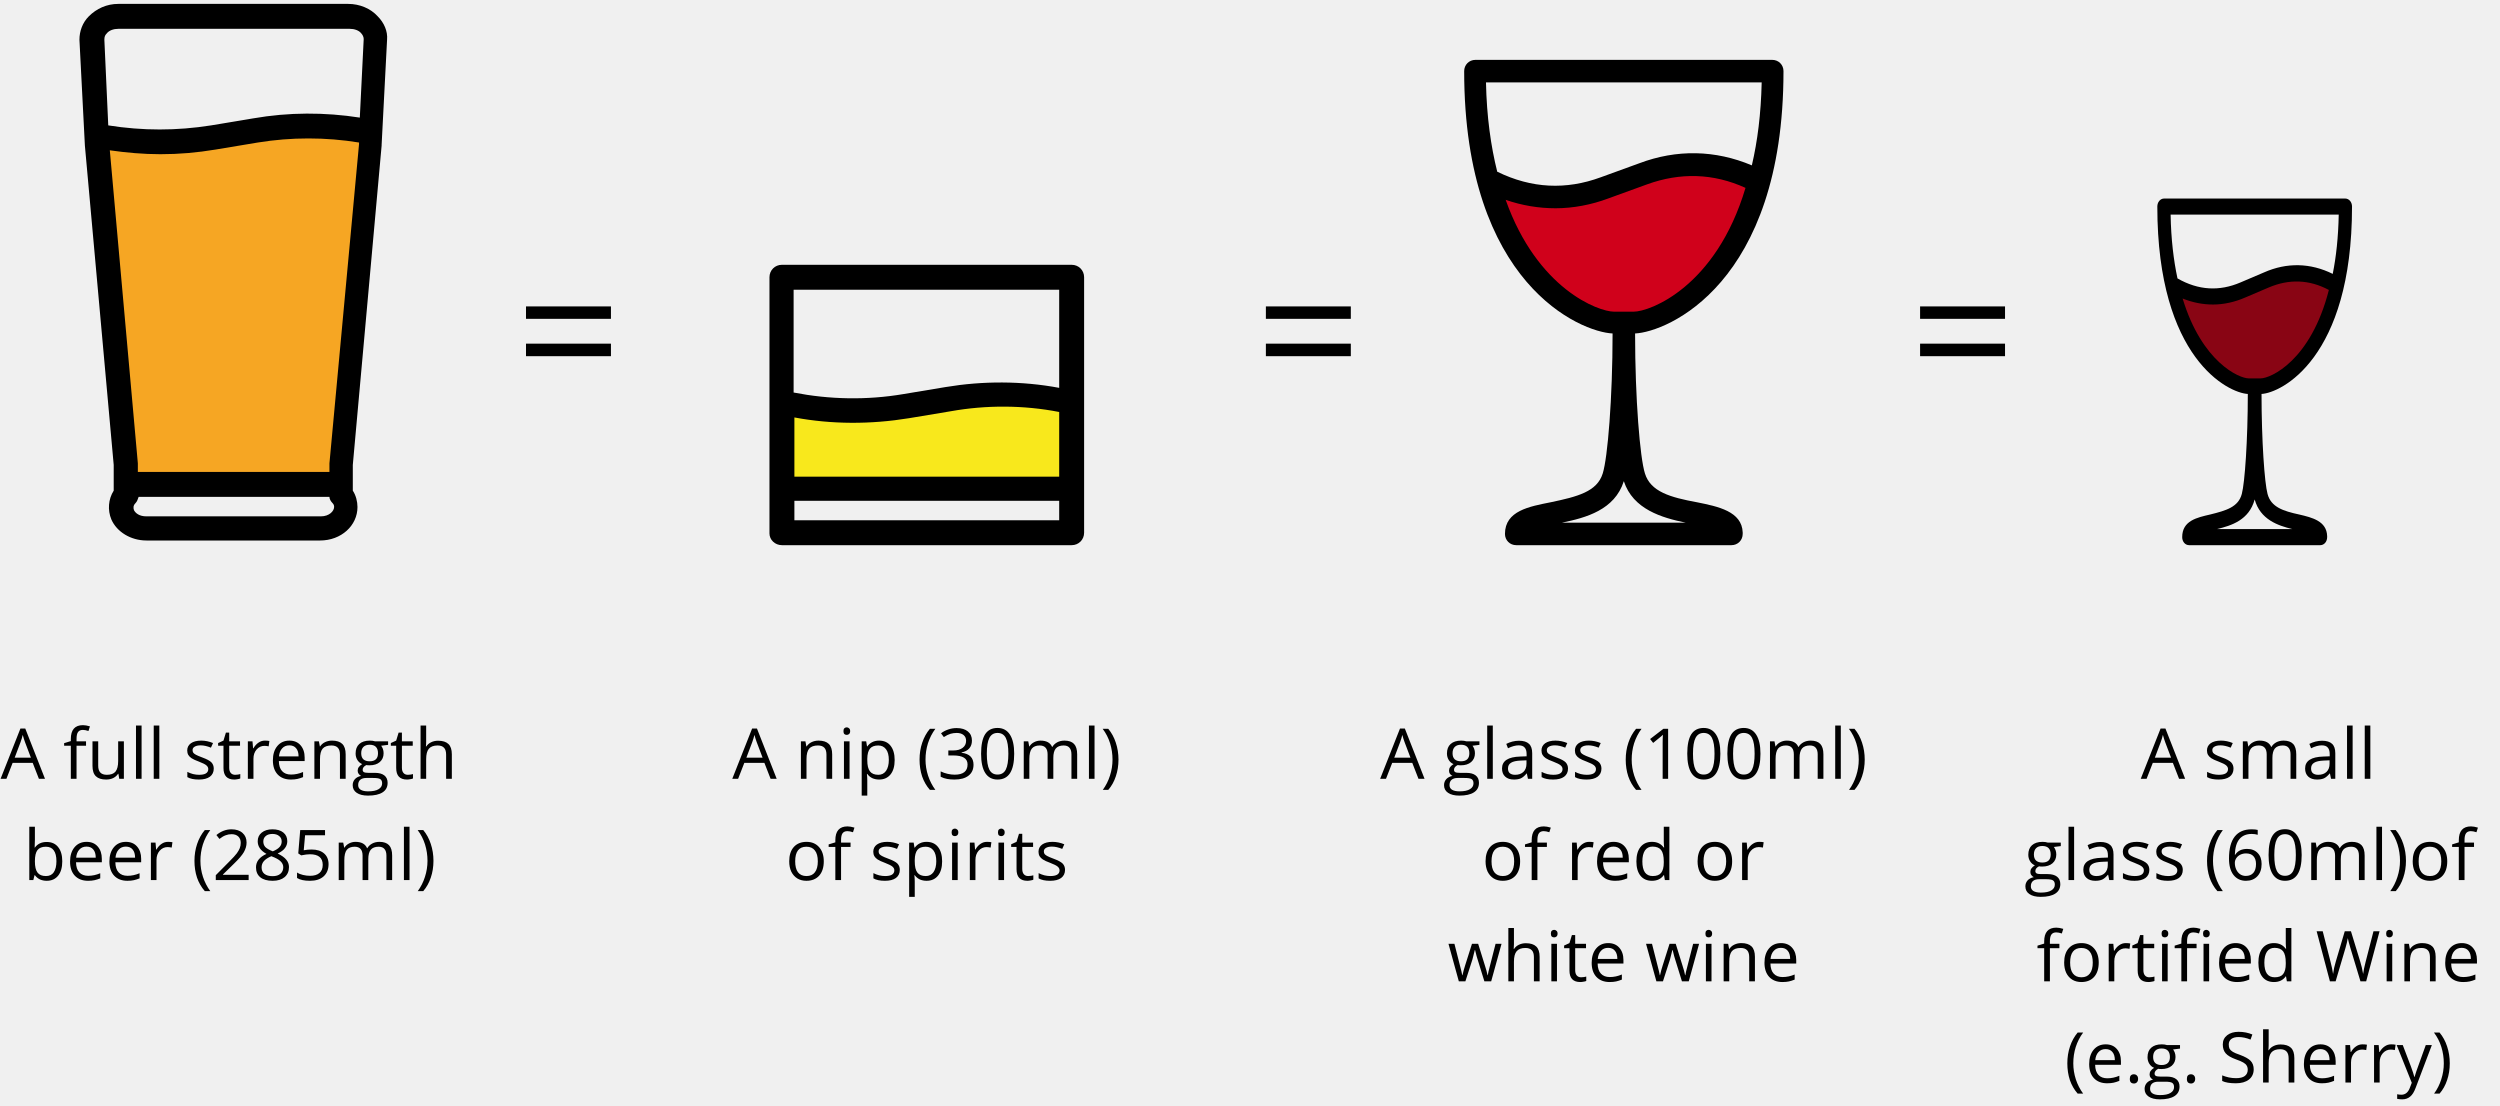
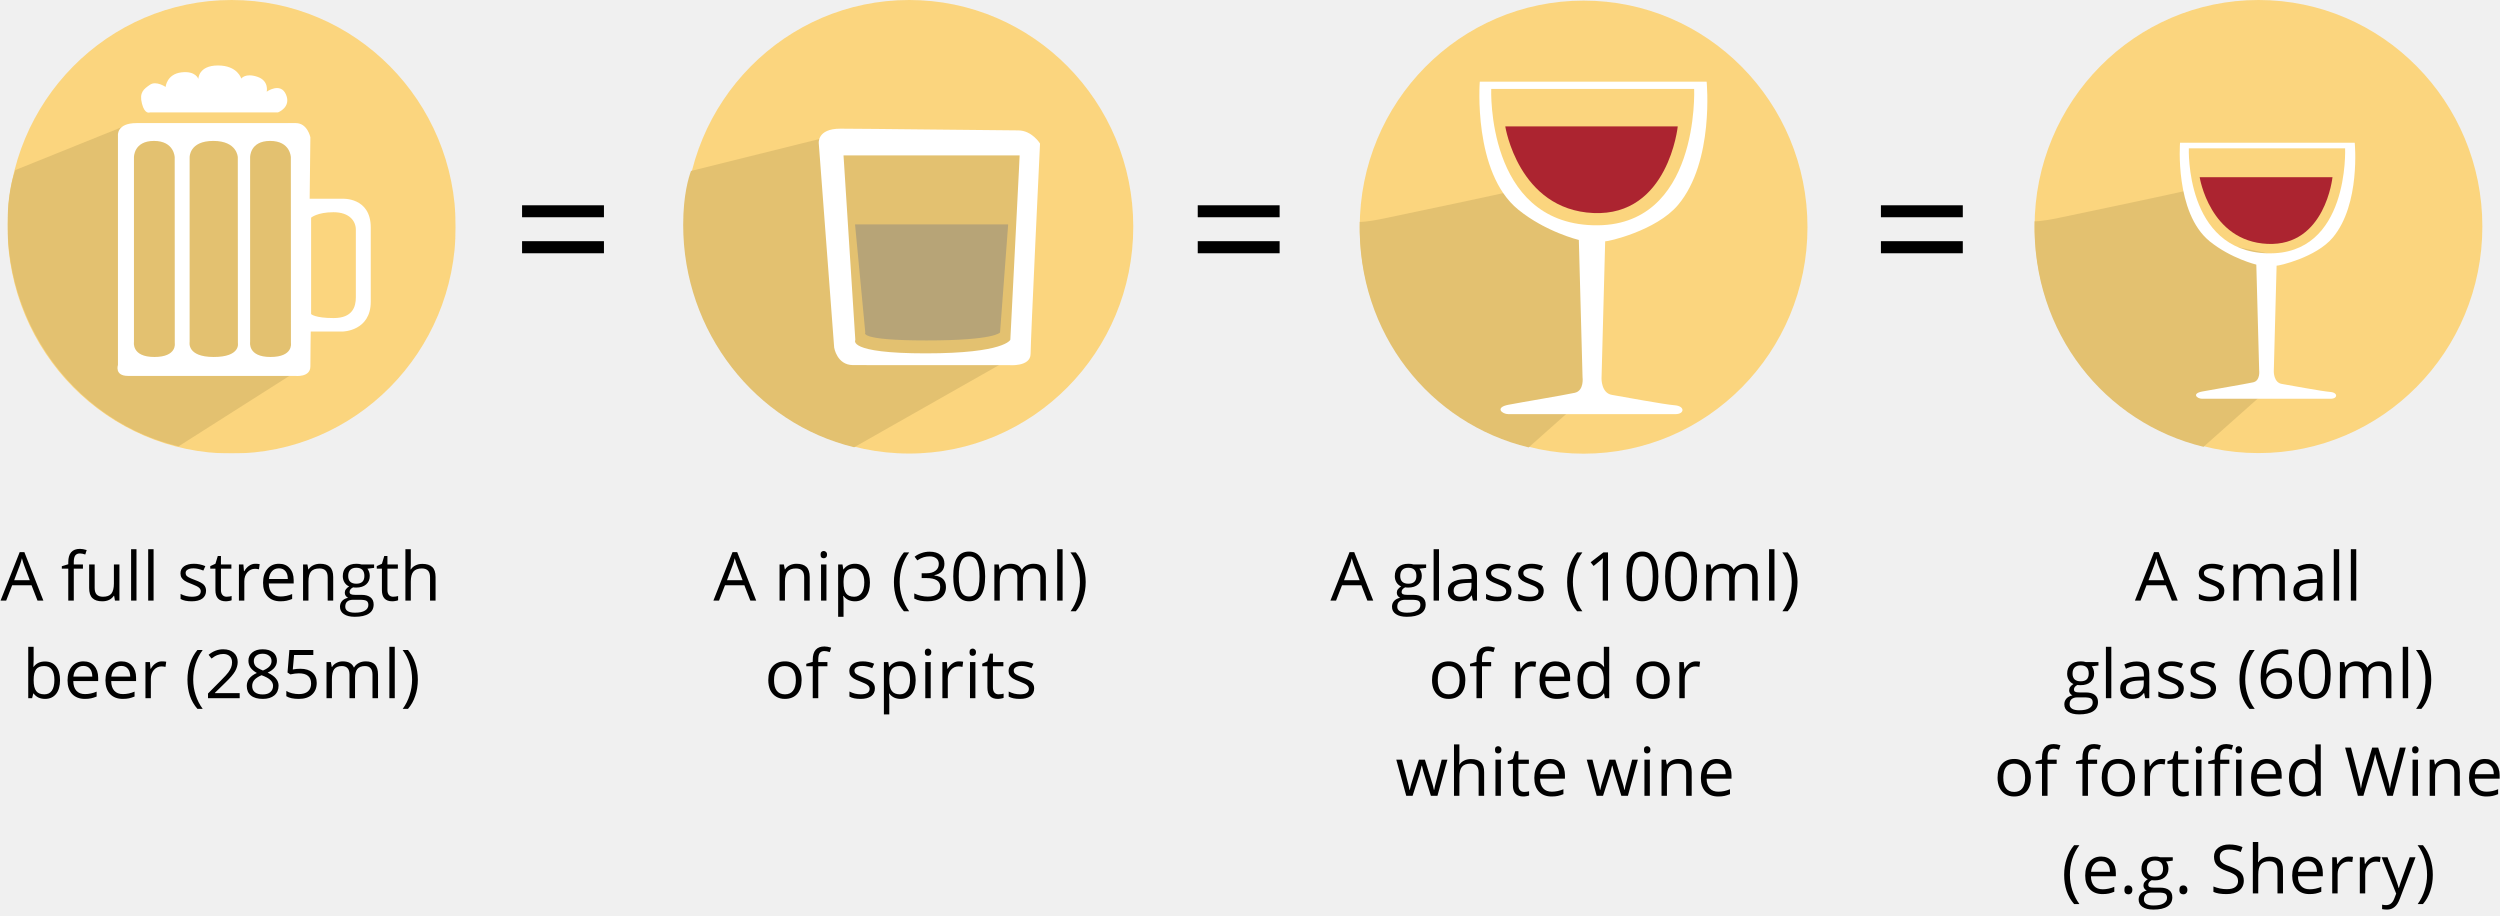
- <svg xmlns="http://www.w3.org/2000/svg" width="321px" height="142px" viewBox="0 0 321 142" version="1.1">
-   <defs />
+ <svg xmlns="http://www.w3.org/2000/svg" xmlns:xlink="http://www.w3.org/1999/xlink" width="333px" height="122px" viewBox="0 0 333 122" version="1.1">
+   <defs>
+     <path id="path-1" d="M0,60.391 L59.701,60.391 L59.701,0 L0,0 L1.16190584e-16,60.391 L0,60.391 Z" />
+   </defs>
  <g id="Page-1" stroke="none" stroke-width="1" fill="none" fill-rule="evenodd">
    <g id="drink_sizes">
-       <g id="Beer" transform="translate(10, 0)">
-         <path d="M2.742,17.399 L6.028,61.673 L33.699,61.952 L37.952,16.919 L24.225,16.291 L8.616,18.026 L2.742,17.399 Z" id="Path-5" fill="#F6A623" />
-         <path d="M0.9,18.7 L4.6,59.7 L4.6,63 C3.9,64.1 3.8,65.5 4.3,66.7 C5,68.3 6.8,69.4 8.8,69.4 L31.1,69.4 C33.8,69.4 35.9,67.5 35.9,65.1 C35.9,64.4 35.7,63.6 35.3,63 L35.3,62.2 L35.3,62.2 L35.3,62.2 L35.3,59.7 L39,18.7 L39,18.6 L39.7,5.1 C39.8,4 39.3,2.9 38.5,2.1 C37.6,1.1 36.2,0.5 34.7,0.5 L5.2,0.5 C3.7,0.5 2.4,1.1 1.4,2.1 C0.6,2.9 0.2,4 0.2,5.1 L0.9,18.7 L0.9,18.7 L0.9,18.7 Z M31.2,66.3 L8.8,66.3 C7.9,66.3 7.4,65.9 7.2,65.5 C7.1,65.2 7.1,64.9 7.4,64.6 C7.6,64.4 7.7,64.1 7.8,63.8 L32.3,63.8 C32.3,64.1 32.5,64.4 32.7,64.6 C32.9,64.8 32.9,65 32.9,65.1 C32.9,65.6 32.3,66.3 31.2,66.3 L31.2,66.3 Z M32.3,59.5 L32.3,59.6 L32.3,60.6 L7.7,60.6 L7.7,59.6 L7.7,59.5 L4.1,19.3 C6.2,19.6 8.4,19.8 10.6,19.8 C13,19.8 15.3,19.6 17.7,19.2 L23.1,18.3 C27.4,17.6 31.8,17.6 36.1,18.3 L36.1,18.5 L32.3,59.5 L32.3,59.5 Z M3.7,4.3 C4,3.9 4.6,3.7 5.2,3.7 L34.9,3.7 C35.5,3.7 36.1,3.9 36.4,4.3 C36.5,4.4 36.7,4.7 36.7,5 L36.2,15.1 C31.7,14.4 27.1,14.4 22.5,15.2 L17.1,16.1 C12.7,16.8 8.3,16.8 3.9,16.1 L3.4,5.1 C3.4,4.7 3.5,4.5 3.7,4.3 L3.7,4.3 Z" id="Shape" fill="#000000" />
+       <text id="A-small--glass-(60ml" font-family="OpenSans, Open Sans" font-size="9" font-weight="normal" fill="#000000">
+         <tspan x="284.372" y="80">A small </tspan>
+         <tspan x="274.798" y="93">glass </tspan>
+         <tspan x="297.936" y="93">(60ml)</tspan>
+         <tspan x="324.202" y="93" />
+         <tspan x="265.576" y="106">of fortified Wine</tspan>
+         <tspan x="274.585" y="119">(e.g. Sherry)</tspan>
+       </text>
+       <g id="Sherry" transform="translate(271, 0)">
+         <path d="M59.65,30.176 C59.65,46.842 46.299,60.352 29.829,60.352 C13.36,60.352 0.008,46.842 0.008,30.176 C0.008,13.51 13.36,0 29.829,0 C46.299,0 59.65,13.51 59.65,30.176" id="Fill-11" fill="#FBD57E" />
+         <path d="M0.008,29.472 C-0.324,44.383 9.39,56.35 22.51,59.516 L31.13,51.846 L30.999,33.74 L23.33,32.139 L20.384,25.355 C20.384,25.355 19.488,25.616 3.255,29.016 C0.682,29.555 0.008,29.472 0.008,29.472" id="Fill-12" fill="#E3C170" />
+         <path d="M30.999,33.74 C41.978,34.06 41.369,19.756 41.369,19.756 L20.554,19.756 C20.554,19.756 20.02,33.42 30.999,33.74 L30.999,33.74 Z M19.38,19.009 L42.65,19.009 C42.65,19.009 43.459,27.213 39.715,31.658 C37.48,34.312 32.476,35.429 32.243,35.388 L31.869,49.462 C31.869,49.462 31.837,50.958 32.936,51.139 C34.036,51.321 38.263,52.119 39.395,52.207 C40.435,52.287 40.409,53.114 39.448,53.114 L22.315,53.114 C21.648,53.114 20.899,52.428 22.315,52.153 C23.732,51.879 27.867,51.197 29.12,50.926 C30.108,50.712 29.921,49.324 29.921,49.324 L29.541,35.248 C29.541,35.248 26.158,34.434 23.33,32.139 C18.649,28.341 19.38,19.009 19.38,19.009 L19.38,19.009 Z" id="Fill-13" fill="#FFFFFF" />
+         <path d="M21.995,23.599 L39.688,23.599 C39.688,23.599 38.733,32.832 31.031,32.486 C23.33,32.139 21.995,23.599 21.995,23.599" id="Fill-14" fill="#AC2430" />
      </g>
-       <g id="Spirits" transform="translate(98, 34)">
-         <path d="M2.85,17.88 L13.797,19.057 L29.102,16.53 L39.725,17.498 L39.943,28.785 L2.658,28.785 L2.85,17.88 Z" id="Path-10" fill="#F8E81C" />
-         <path d="M2.4,36 L39.6,36 C40.5,36 41.2,35.3 41.2,34.4 L41.2,17.6 L41.2,1.6 C41.2,0.7 40.5,0 39.6,0 L2.4,0 C1.5,0 0.8,0.7 0.8,1.6 L0.8,17.7 L0.8,34.5 C0.8,35.3 1.5,36 2.4,36 L2.4,36 Z M38,27.2 L4,27.2 L4,19.6 C8.8,20.5 13.8,20.5 18.7,19.7 L24.1,18.8 C28.6,18 33.4,18 38,18.9 L38,27.2 L38,27.2 Z M4,32.8 L4,30.3 L38,30.3 L38,32.8 L4,32.8 L4,32.8 Z M38,3.2 L38,15.8 C33.2,14.9 28.2,14.9 23.4,15.7 L18,16.6 C13.3,17.4 8.5,17.3 3.9,16.4 L3.9,3.2 L38,3.2 L38,3.2 Z" id="Shape" fill="#000000" />
+       <text id="=-copy-2" font-family="OpenSans-Semibold, Open Sans" font-size="24" font-weight="500" fill="#000000">
+         <tspan x="249.15" y="39">=</tspan>
+       </text>
+       <text id="A-glass-(100ml)" font-family="OpenSans, Open Sans" font-size="9" font-weight="normal" fill="#000000">
+         <tspan x="177.209" y="80">A glass (100ml)</tspan>
+         <tspan x="190.245" y="93">of red or</tspan>
+         <tspan x="185.892" y="106">white wine</tspan>
+       </text>
+       <g id="Wine" transform="translate(181, 0)">
+         <path d="M59.756,30.255 C59.756,46.92 46.405,60.43 29.936,60.43 C13.467,60.43 0.116,46.92 0.116,30.255 C0.116,13.59 13.467,0.08 29.936,0.08 C46.405,0.08 59.756,13.59 59.756,30.255" id="Fill-7" fill="#FBD57E" />
+         <path d="M0.116,29.552 C-0.216,44.462 9.497,56.429 22.617,59.595 L31.236,51.924 L32.747,30.255 L24.413,30.012 L20.491,25.435 C20.491,25.435 19.595,25.696 3.363,29.095 C0.789,29.634 0.116,29.552 0.116,29.552" id="Fill-8" fill="#E3C170" />
+         <path d="M31.194,30.005 C45.451,30.421 44.661,11.847 44.661,11.847 L17.631,11.847 C17.631,11.847 16.938,29.589 31.194,30.005 L31.194,30.005 Z M16.107,10.877 L46.324,10.877 C46.324,10.877 47.375,21.53 42.512,27.302 C39.61,30.748 33.113,32.199 32.809,32.145 L32.324,50.421 C32.324,50.421 32.283,52.363 33.71,52.599 C35.138,52.835 40.628,53.872 42.096,53.985 C43.448,54.089 43.413,55.164 42.166,55.164 L19.918,55.164 C19.052,55.164 18.079,54.272 19.918,53.916 C21.758,53.559 27.128,52.674 28.755,52.322 C30.037,52.045 29.795,50.243 29.795,50.243 L29.301,31.963 C29.301,31.963 24.908,30.906 21.235,27.926 C15.157,22.995 16.107,10.877 16.107,10.877 L16.107,10.877 Z" id="Fill-9" fill="#FFFFFF" />
+         <path d="M19.502,16.837 L42.477,16.837 C42.477,16.837 41.237,28.827 31.236,28.376 C21.235,27.926 19.502,16.837 19.502,16.837" id="Fill-10" fill="#AC2430" />
      </g>
-       <g id="Wine" transform="translate(188, 7)">
-         <path d="M2.731,16.312 L12.676,18.265 L27.51,13.794 L38.649,15.607 L33.559,26.754 L24.93,33.866 L16.999,34.224 L8.013,27.399 L2.731,16.312 Z" id="Path-15" fill="#D0011B" />
-         <path d="M19.055,35.817 C19.055,44.126 18.423,51.802 17.791,53.789 C17.068,56.137 14.54,56.769 11.108,57.491 C8.399,58.033 5.238,58.575 5.238,61.555 C5.238,62.368 5.87,63 6.683,63 L34.317,63 L34.317,63 C35.13,63 35.762,62.368 35.762,61.555 L35.762,61.374 C35.672,58.665 32.601,58.033 29.892,57.491 C26.46,56.859 23.932,56.137 23.209,53.789 C22.577,51.802 21.945,44.216 21.945,35.817 C26.009,35.637 41,29.496 41,2.132 C41,1.319 40.368,0.687 39.555,0.687 L1.445,0.687 C0.632,0.687 0,1.319 0,2.132 C3.20839782e-15,29.496 14.991,35.637 19.055,35.817 L19.055,35.817 Z M28.447,60.11 L12.553,60.11 C15.623,59.478 19.326,58.485 20.5,54.782 C21.674,58.394 25.377,59.478 28.447,60.11 L28.447,60.11 Z M21.764,33.018 L19.236,33.018 C17.249,33.018 9.392,30.128 5.328,18.659 C7.405,19.381 9.573,19.742 11.74,19.742 C13.998,19.742 16.346,19.291 18.513,18.478 L23.48,16.672 C27.725,15.137 31.969,15.227 36.123,17.123 C32.33,29.857 23.841,33.018 21.764,33.018 L21.764,33.018 Z M38.2,3.577 C38.11,7.641 37.659,11.163 36.936,14.233 C32.24,12.247 27.273,12.156 22.487,13.963 L17.52,15.769 C13.095,17.394 8.67,17.214 4.244,15.046 C3.432,11.795 2.89,8.002 2.8,3.577 L38.2,3.577 L38.2,3.577 Z" id="Shape" fill="#000000" />
-       </g>
-       <g id="Wine" transform="translate(277, 25)">
-         <path d="M1.665,11.652 L7.729,13.047 L16.775,9.853 L23.567,11.148 L20.463,19.11 L15.201,24.19 L10.365,24.445 L4.886,19.571 L1.665,11.652 Z" id="Path-15" fill="#890514" />
-         <path d="M11.619,25.584 C11.619,31.518 11.233,37.001 10.848,38.42 C10.407,40.098 8.866,40.549 6.773,41.065 C5.121,41.452 3.194,41.839 3.194,43.968 C3.194,44.548 3.579,45 4.075,45 L20.925,45 L20.925,45 C21.421,45 21.806,44.548 21.806,43.968 L21.806,43.839 C21.751,41.904 19.879,41.452 18.227,41.065 C16.134,40.614 14.593,40.098 14.152,38.42 C13.767,37.001 13.381,31.583 13.381,25.584 C15.859,25.455 25,21.068 25,1.523 C25,0.942 24.615,0.491 24.119,0.491 L0.881,0.491 C0.385,0.491 0,0.942 0,1.523 C1.95634013e-15,21.068 9.141,25.455 11.619,25.584 L11.619,25.584 Z M17.346,42.936 L7.654,42.936 C9.526,42.484 11.784,41.775 12.5,39.13 C13.216,41.71 15.474,42.484 17.346,42.936 L17.346,42.936 Z M13.271,23.584 L11.729,23.584 C10.518,23.584 5.727,21.52 3.249,13.328 C4.515,13.844 5.837,14.102 7.159,14.102 C8.535,14.102 9.967,13.779 11.289,13.199 L14.317,11.908 C16.905,10.812 19.493,10.876 22.026,12.231 C19.714,21.326 14.537,23.584 13.271,23.584 L13.271,23.584 Z M23.293,2.555 C23.238,5.458 22.963,7.974 22.522,10.167 C19.659,8.748 16.63,8.683 13.711,9.973 L10.683,11.263 C7.985,12.424 5.286,12.295 2.588,10.747 C2.093,8.425 1.762,5.716 1.707,2.555 L23.293,2.555 L23.293,2.555 Z" id="Shape" fill="#000000" />
-       </g>
-       <text id="A-full-strength" font-family="OpenSans, Open Sans" font-size="9" font-weight="normal" fill="#000000">
-         <tspan x="0.076" y="100">A full strength</tspan>
-         <tspan x="2.981" y="113">beer (285ml)</tspan>
+       <text id="=-copy" font-family="OpenSans-Semibold, Open Sans" font-size="24" font-weight="500" fill="#000000">
+         <tspan x="158.15" y="39">=</tspan>
      </text>
      <text id="A-nip-(30ml)" font-family="OpenSans, Open Sans" font-size="9" font-weight="normal" fill="#000000">
-         <tspan x="94.024" y="100">A nip (30ml)</tspan>
-         <tspan x="100.835" y="113">of spirits</tspan>
+         <tspan x="95.024" y="80">A nip (30ml)</tspan>
+         <tspan x="101.835" y="93">of spirits</tspan>
      </text>
+       <g id="Spirit" transform="translate(91, 0)">
+         <path d="M59.951,30.206 C59.951,46.888 46.587,60.412 30.101,60.412 C13.615,60.412 0.25,46.888 0.25,30.206 C0.25,13.524 13.615,0 30.101,0 C46.587,0 59.951,13.524 59.951,30.206" id="Fill-15" fill="#FBD57E" />
+         <path d="M1.042,22.769 C0.744,23.609 0,25.905 0,29.957 C0,44.218 9.641,56.406 22.774,59.575 L44.822,47.068 L44.822,18.284 L19.774,18.11 L1.042,22.769" id="Fill-16" fill="#E3C170" />
+         <path d="M22.929,45.29 C22.929,45.29 21.757,47.068 32.305,47.068 C42.853,47.068 43.577,45.253 43.577,45.253 L44.822,20.7 L21.357,20.7 L22.929,45.29 L22.929,45.29 Z M20.111,46.291 L18.062,19.12 C18.062,19.12 17.769,17.139 20.941,17.139 C24.114,17.139 42.769,17.368 44.615,17.368 C46.461,17.368 47.531,19.12 47.531,19.12 C47.531,19.12 46.276,45.334 46.276,47.122 C46.276,48.91 43.375,48.634 43.375,48.634 C43.375,48.634 24.737,48.647 22.602,48.63 C20.468,48.613 20.111,46.291 20.111,46.291 L20.111,46.291 Z" id="Fill-17" fill="#FFFFFF" />
+         <path d="M24.257,44.304 C24.257,44.304 23.239,45.347 32.408,45.347 C41.577,45.347 42.206,44.283 42.206,44.283 L43.289,29.886 L22.891,29.886 L24.257,44.304" id="Fill-18" fill="#B7A477" />
+       </g>
      <text id="=" font-family="OpenSans-Semibold, Open Sans" font-size="24" font-weight="500" fill="#000000">
-         <tspan x="66.15" y="51">=</tspan>
+         <tspan x="68.15" y="39">=</tspan>
      </text>
-       <text id="=-copy" font-family="OpenSans-Semibold, Open Sans" font-size="24" font-weight="500" fill="#000000">
-         <tspan x="161.15" y="51">=</tspan>
+       <text id="A-full-strength" font-family="OpenSans, Open Sans" font-size="9" font-weight="normal" fill="#000000">
+         <tspan x="0.076" y="80">A full strength</tspan>
+         <tspan x="2.981" y="93">beer (285ml)</tspan>
      </text>
-       <text id="=-copy-2" font-family="OpenSans-Semibold, Open Sans" font-size="24" font-weight="500" fill="#000000">
-         <tspan x="245.15" y="51">=</tspan>
-       </text>
-       <text id="A-glass-(100ml)" font-family="OpenSans, Open Sans" font-size="9" font-weight="normal" fill="#000000">
-         <tspan x="177.209" y="100">A glass (100ml)</tspan>
-         <tspan x="190.245" y="113">of red or</tspan>
-         <tspan x="185.892" y="126">white wine</tspan>
-       </text>
-       <text id="A-small--glass-(60ml" font-family="OpenSans, Open Sans" font-size="9" font-weight="normal" fill="#000000">
-         <tspan x="274.872" y="100">A small </tspan>
-         <tspan x="259.886" y="113">glass </tspan>
-         <tspan x="283.024" y="113">(60ml)</tspan>
-         <tspan x="309.29" y="113"> of</tspan>
-         <tspan x="261.488" y="126">fortified Wine</tspan>
-         <tspan x="265.085" y="139">(e.g. Sherry)</tspan>
-       </text>
+       <g id="Beer" transform="translate(1, 0)">
+         <mask id="mask-2" fill="white">
+           <use xlink:href="#path-1" />
+         </mask>
+         <g id="Clip-2" />
+         <path d="M59.701,30.206 C59.701,46.888 46.336,60.412 29.85,60.412 C13.364,60.412 0,46.888 0,30.206 C0,13.524 13.364,0 29.85,0 C46.336,0 59.701,13.524 59.701,30.206" id="Fill-1" fill="#FBD57E" mask="url(#mask-2)" />
+         <path d="M1.042,22.651 C0.744,23.491 0,25.786 0,29.839 C0,44.099 9.641,56.287 22.774,59.457 L39.547,48.796 L39.547,26.946 L37.372,16.396 L15.961,16.637 L1.042,22.651" id="Fill-4" fill="#E3C170" mask="url(#mask-2)" />
+         <path d="M40.439,28.993 L40.439,41.833 C40.439,41.833 40.924,42.366 43.443,42.366 C45.963,42.366 46.399,40.864 46.399,39.604 L46.399,30.592 C46.399,29.478 45.575,28.267 43.419,28.267 C41.263,28.267 40.439,28.993 40.439,28.993 L40.439,28.993 Z M32.315,45.564 C32.315,45.564 31.976,47.55 35.028,47.55 C38.081,47.55 37.753,45.709 37.753,45.709 L37.742,20.95 C37.742,20.95 37.693,18.77 34.98,18.77 C32.267,18.77 32.315,20.95 32.315,20.95 L32.315,45.564 L32.315,45.564 Z M24.258,45.564 C24.258,45.564 23.857,47.55 27.467,47.55 C31.076,47.55 30.688,45.709 30.688,45.709 L30.675,20.95 C30.675,20.95 30.618,18.77 27.409,18.77 C24.201,18.77 24.258,20.95 24.258,20.95 L24.258,45.564 L24.258,45.564 Z M16.843,45.564 C16.843,45.564 16.504,47.55 19.557,47.55 C22.609,47.55 22.281,45.709 22.281,45.709 L22.27,20.95 C22.27,20.95 22.221,18.77 19.508,18.77 C16.795,18.77 16.843,20.95 16.843,20.95 L16.843,45.564 L16.843,45.564 Z M14.711,48.617 L14.711,18.043 C14.711,18.043 14.517,16.396 17.182,16.396 L38.404,16.396 C39.955,16.396 40.342,18.285 40.342,18.285 L40.246,26.474 L44.606,26.474 C44.606,26.474 48.385,26.231 48.385,30.302 L48.385,40.186 C48.385,44.11 44.655,44.159 44.655,44.159 L40.391,44.159 C40.391,44.159 40.342,47.308 40.342,48.81 C40.342,50.312 38.307,50.07 38.307,50.07 C38.307,50.07 17.812,50.084 16.02,50.07 C14.227,50.056 14.711,48.617 14.711,48.617 L14.711,48.617 Z" id="Fill-5" fill="#FFFFFF" mask="url(#mask-2)" />
+         <path d="M18.974,14.972 L36.03,14.972 C36.03,14.972 37.822,14.293 37.095,12.597 C36.369,10.902 34.527,12.21 34.527,12.21 C34.527,12.21 34.872,10.756 33.268,10.223 C31.663,9.69 31.136,10.466 31.136,10.466 C31.136,10.466 30.651,8.721 28.035,8.721 C25.419,8.721 25.419,10.514 25.419,10.514 C25.419,10.514 25.079,9.399 23.141,9.642 C21.203,9.884 21.058,11.58 21.058,11.58 C21.058,11.58 19.798,10.716 18.974,11.289 C18.151,11.863 17.521,12.307 17.909,13.809 C18.296,15.311 18.974,14.972 18.974,14.972" id="Fill-6" fill="#FFFFFF" mask="url(#mask-2)" />
+       </g>
    </g>
  </g>
</svg>
